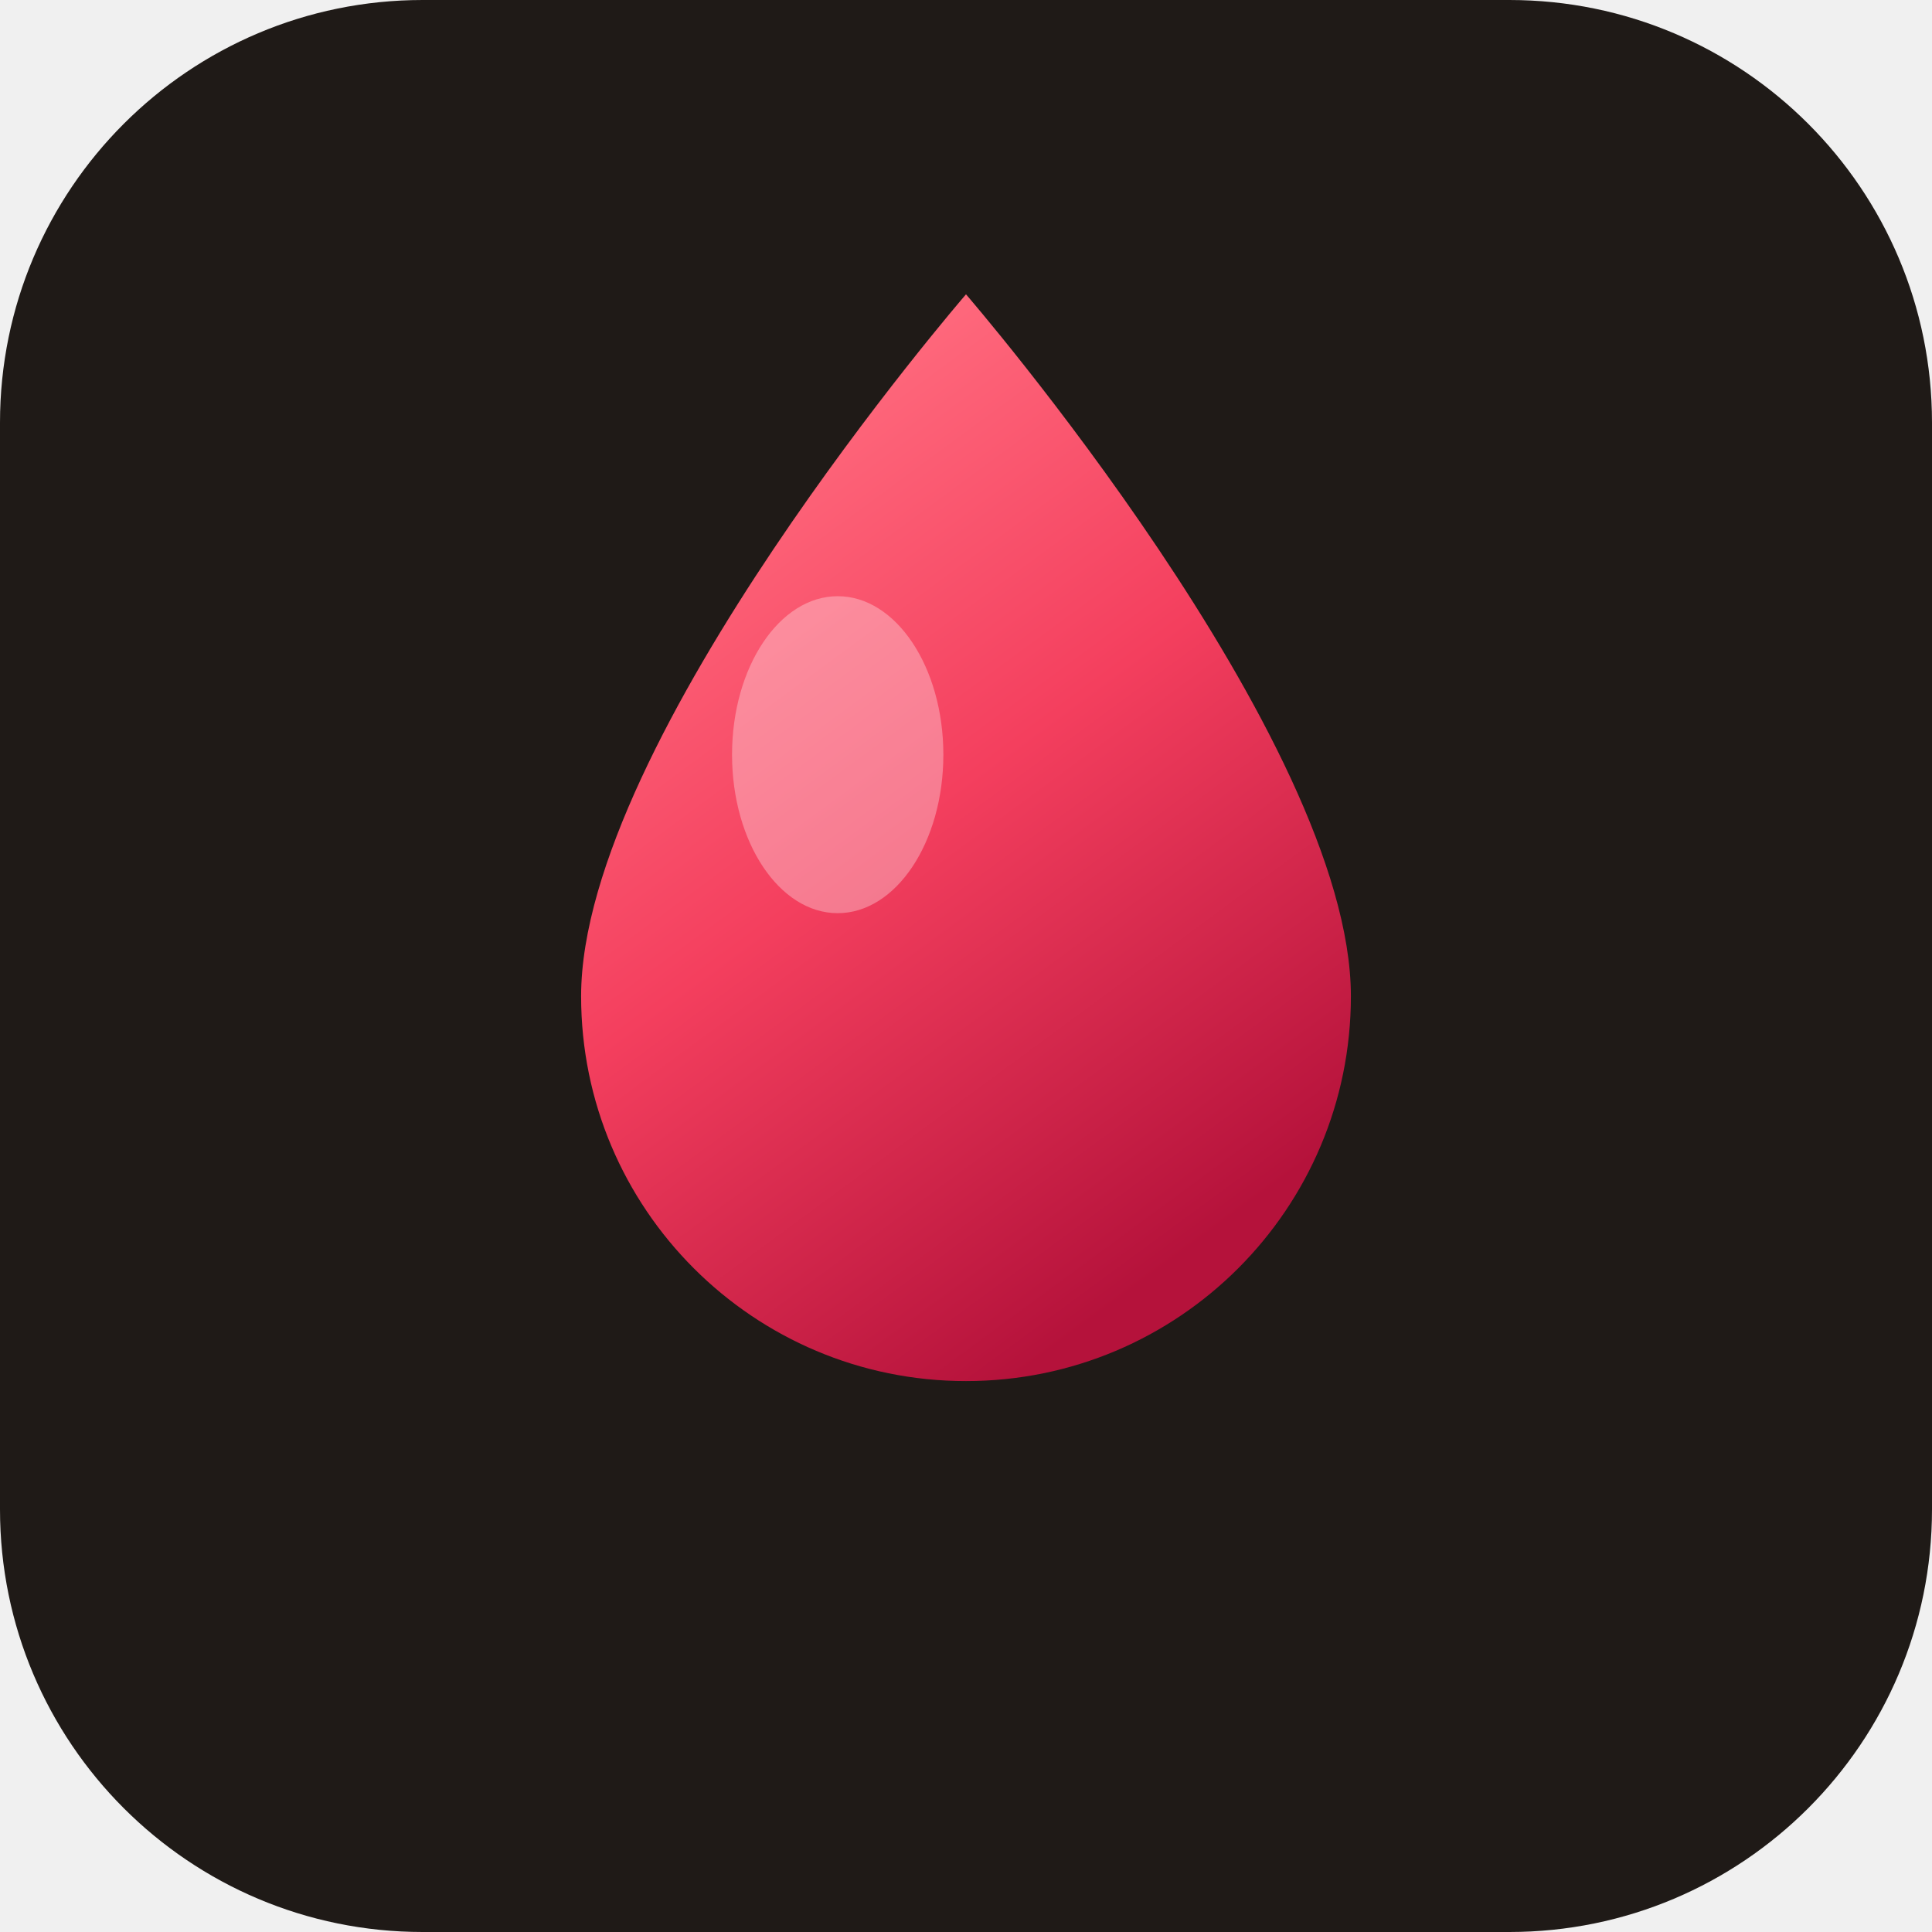
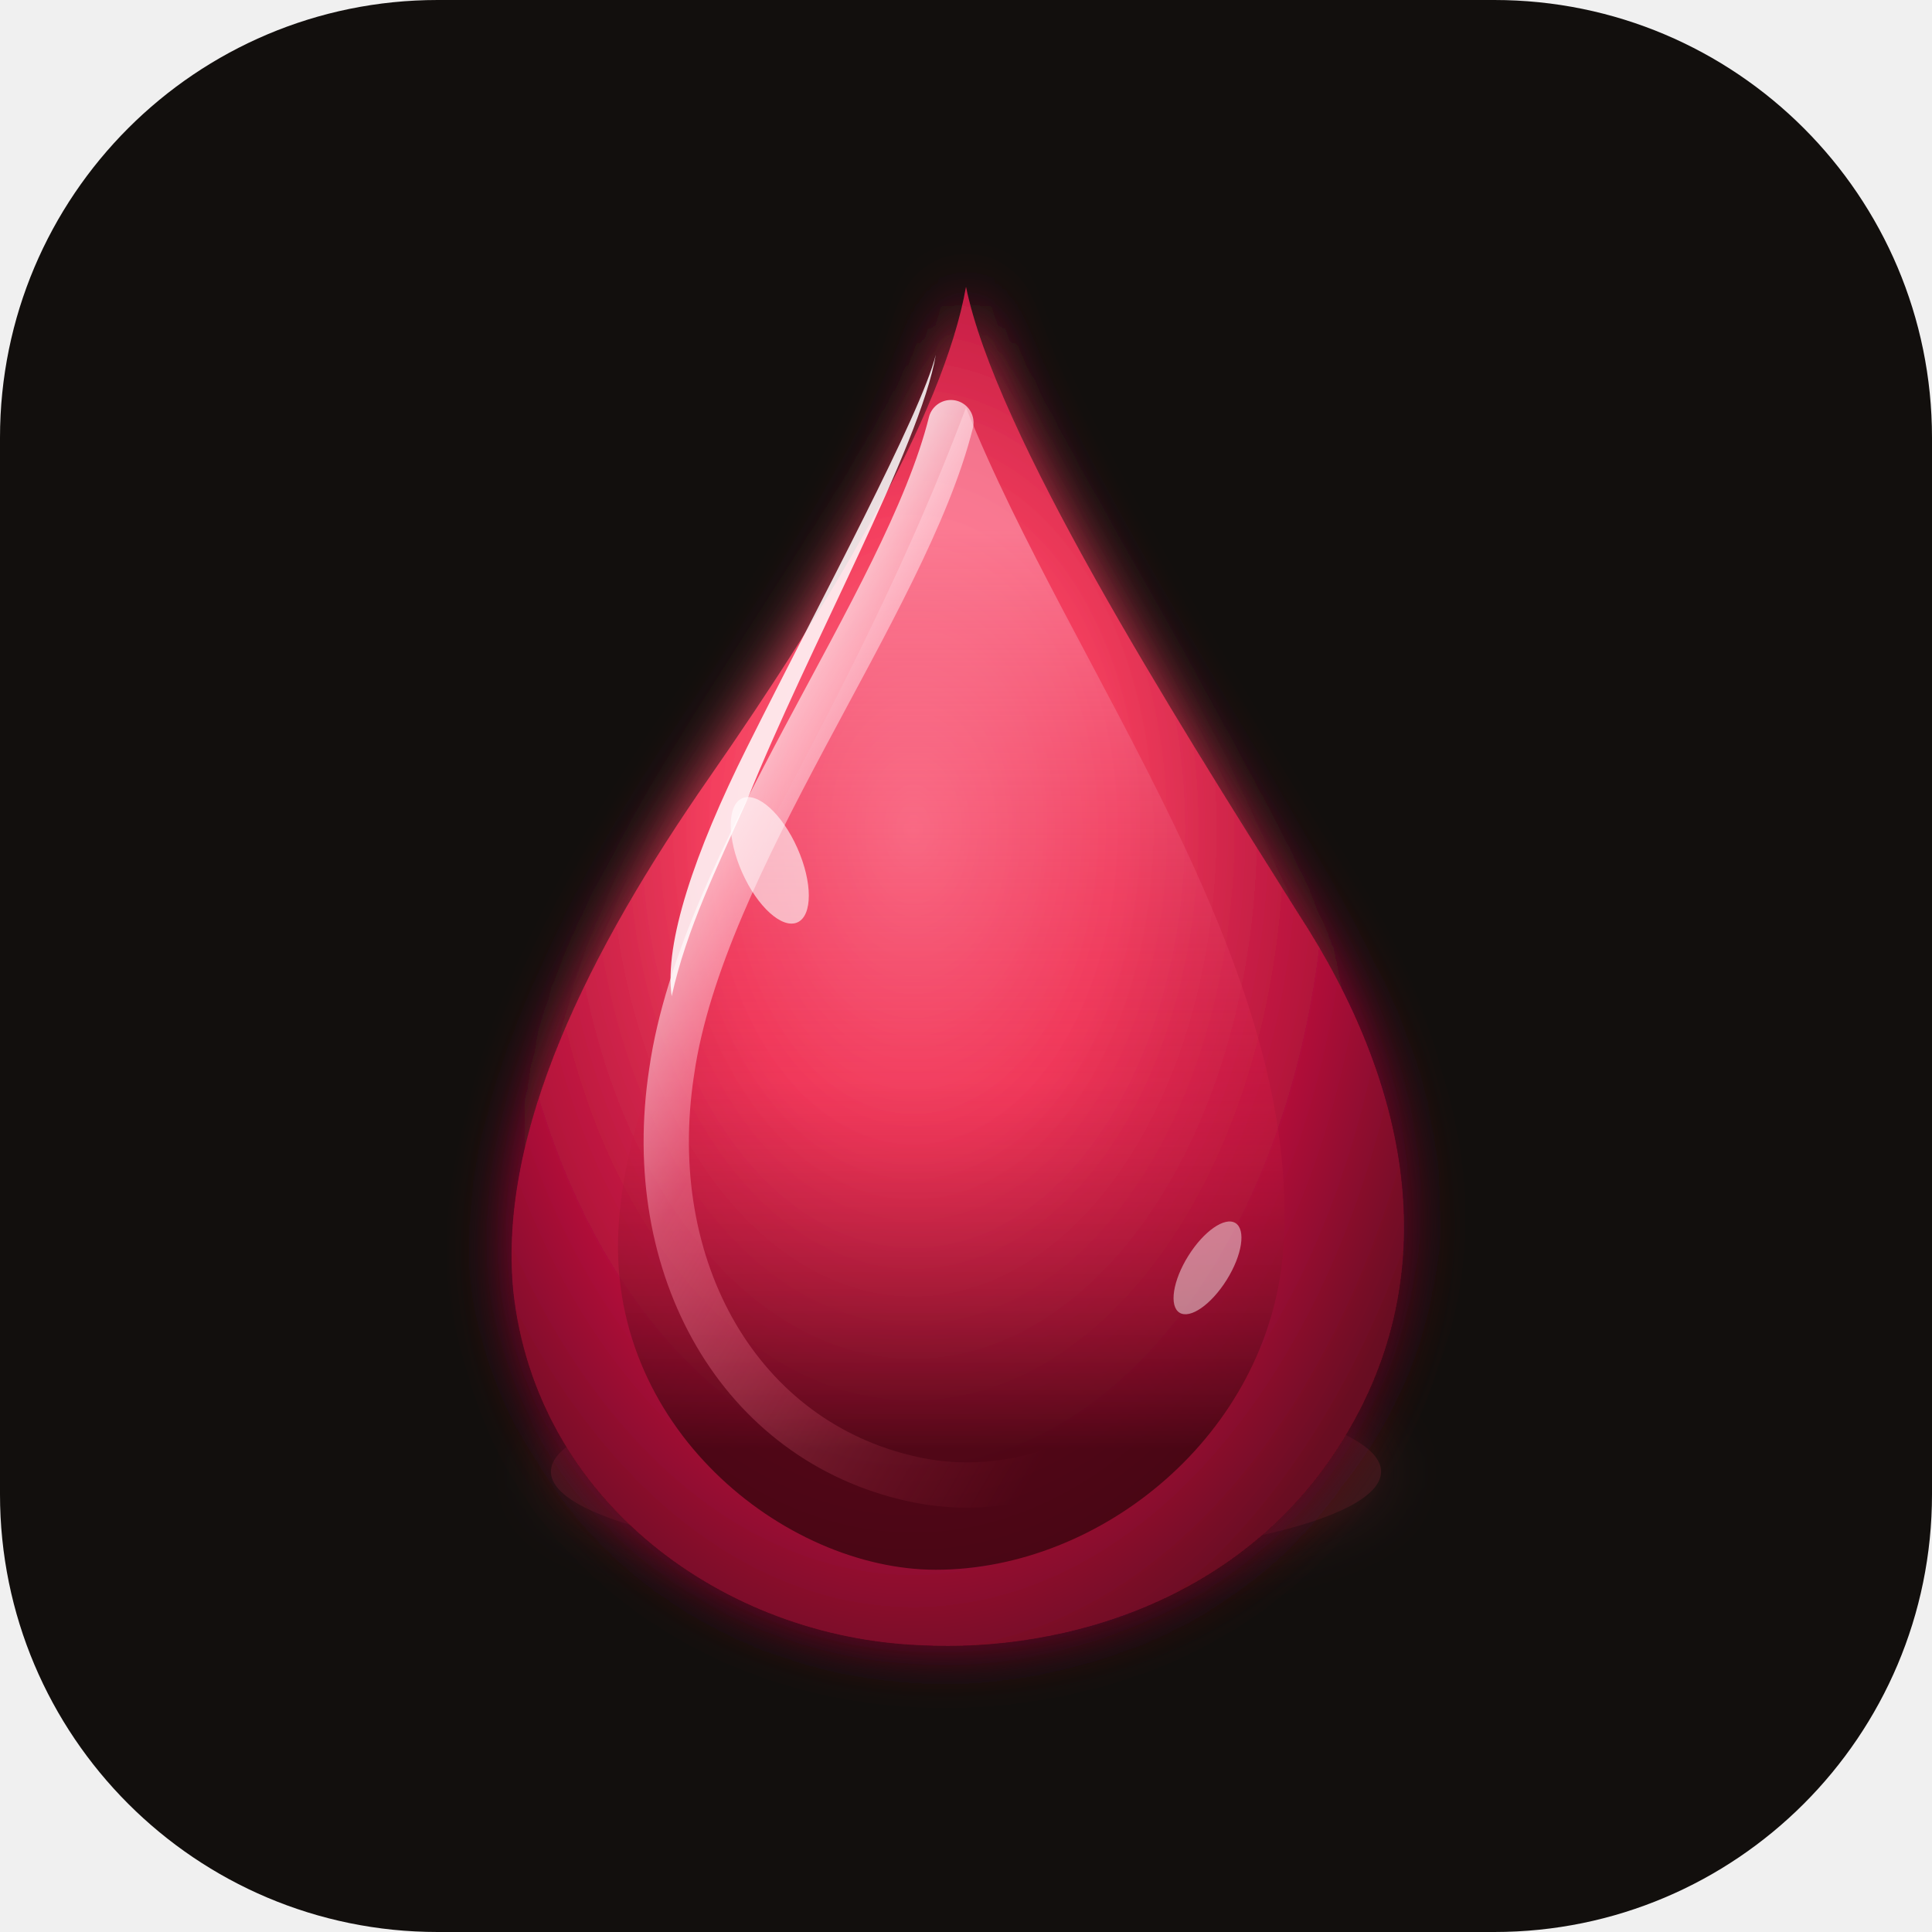
- <svg xmlns="http://www.w3.org/2000/svg" viewBox="0 0 512 512" role="img" aria-label="GLAZZ">
+ <svg xmlns="http://www.w3.org/2000/svg" viewBox="0 0 512 512" role="img" aria-label="GLAZZ Exotic Liquid Drop">
  <defs>
-     <linearGradient id="drop" x1="28%" y1="8%" x2="72%" y2="92%">
-       <stop offset="0%" stop-color="#ff6b7e" />
-       <stop offset="45%" stop-color="#f43f5e" />
-       <stop offset="100%" stop-color="#b5123b" />
+     <radialGradient id="glow" cx="45%" cy="40%" r="65%">
+       <stop offset="0%" stop-color="#ff738a" />
+       <stop offset="35%" stop-color="#f43f5e" />
+       <stop offset="70%" stop-color="#b5123b" />
+       <stop offset="100%" stop-color="#670822" />
+     </radialGradient>
+     <linearGradient id="swirl1" x1="20%" y1="20%" x2="80%" y2="85%">
+       <stop offset="0%" stop-color="#ffffff" stop-opacity="0.8" />
+       <stop offset="30%" stop-color="#ff9ab0" stop-opacity="0.4" />
+       <stop offset="100%" stop-color="#f43f5e" stop-opacity="0" />
    </linearGradient>
+     <linearGradient id="innerDepth" x1="50%" y1="10%" x2="50%" y2="90%">
+       <stop offset="0%" stop-color="#ffa0b4" stop-opacity="0.6" />
+       <stop offset="60%" stop-color="#e11d48" stop-opacity="0.2" />
+       <stop offset="100%" stop-color="#38040e" stop-opacity="0.8" />
+     </linearGradient>
+     <filter id="softGlow" x="-20%" y="-20%" width="140%" height="140%">
+       <feGaussianBlur stdDeviation="8" result="blur" />
+       <feComposite in="SourceGraphic" in2="blur" operator="over" />
+     </filter>
  </defs>
-   <rect width="512" height="512" rx="112" fill="#1f1a17" />
-   <path fill="url(#drop)" d="M256 78c0 0 102 118 102 186a102 102 0 1 1-204 0C154 196 256 78 256 78z" />
-   <ellipse cx="222" cy="200" rx="28" ry="42" fill="#ffffff" opacity="0.32" />
+   <rect width="512" height="512" rx="116" fill="#120f0d" />
+   <ellipse cx="256" cy="390" rx="110" ry="24" fill="#f43f5e" opacity="0.18" filter="url(#softGlow)" />
+   <path fill="url(#glow)" filter="url(#softGlow)" d="     M256,76     C264,115 310,188 344,242     C374,288 382,336 358,378     C332,424 282,438 244,436     C192,434 142,398 136,342     C132,300 156,252 188,206     C220,160 250,110 256,76 Z   " />
+   <path fill="url(#innerDepth)" d="     M256,108     C284,178 346,256 340,332     C336,380 292,416 248,416     C208,416 160,378 164,324     C168,266 220,204 256,108 Z   " />
+   <path fill="none" stroke="url(#swirl1)" stroke-width="12" stroke-linecap="round" d="     M252,112     C240,160 186,228 178,284     C170,336 196,382 242,392     C278,400 318,376 328,340   " />
+   <path fill="#ffffff" opacity="0.85" d="     M248,94     C244,118 214,172 198,212     C190,230 182,246 178,264     C176,250 184,226 198,198     C218,158 244,110 248,94 Z   " />
+   <ellipse cx="204" cy="228" rx="8" ry="18" transform="rotate(-24 204 228)" fill="#ffffff" opacity="0.6" />
+   <ellipse cx="320" cy="336" rx="6" ry="14" transform="rotate(32 320 336)" fill="#ffffff" opacity="0.45" />
</svg>
